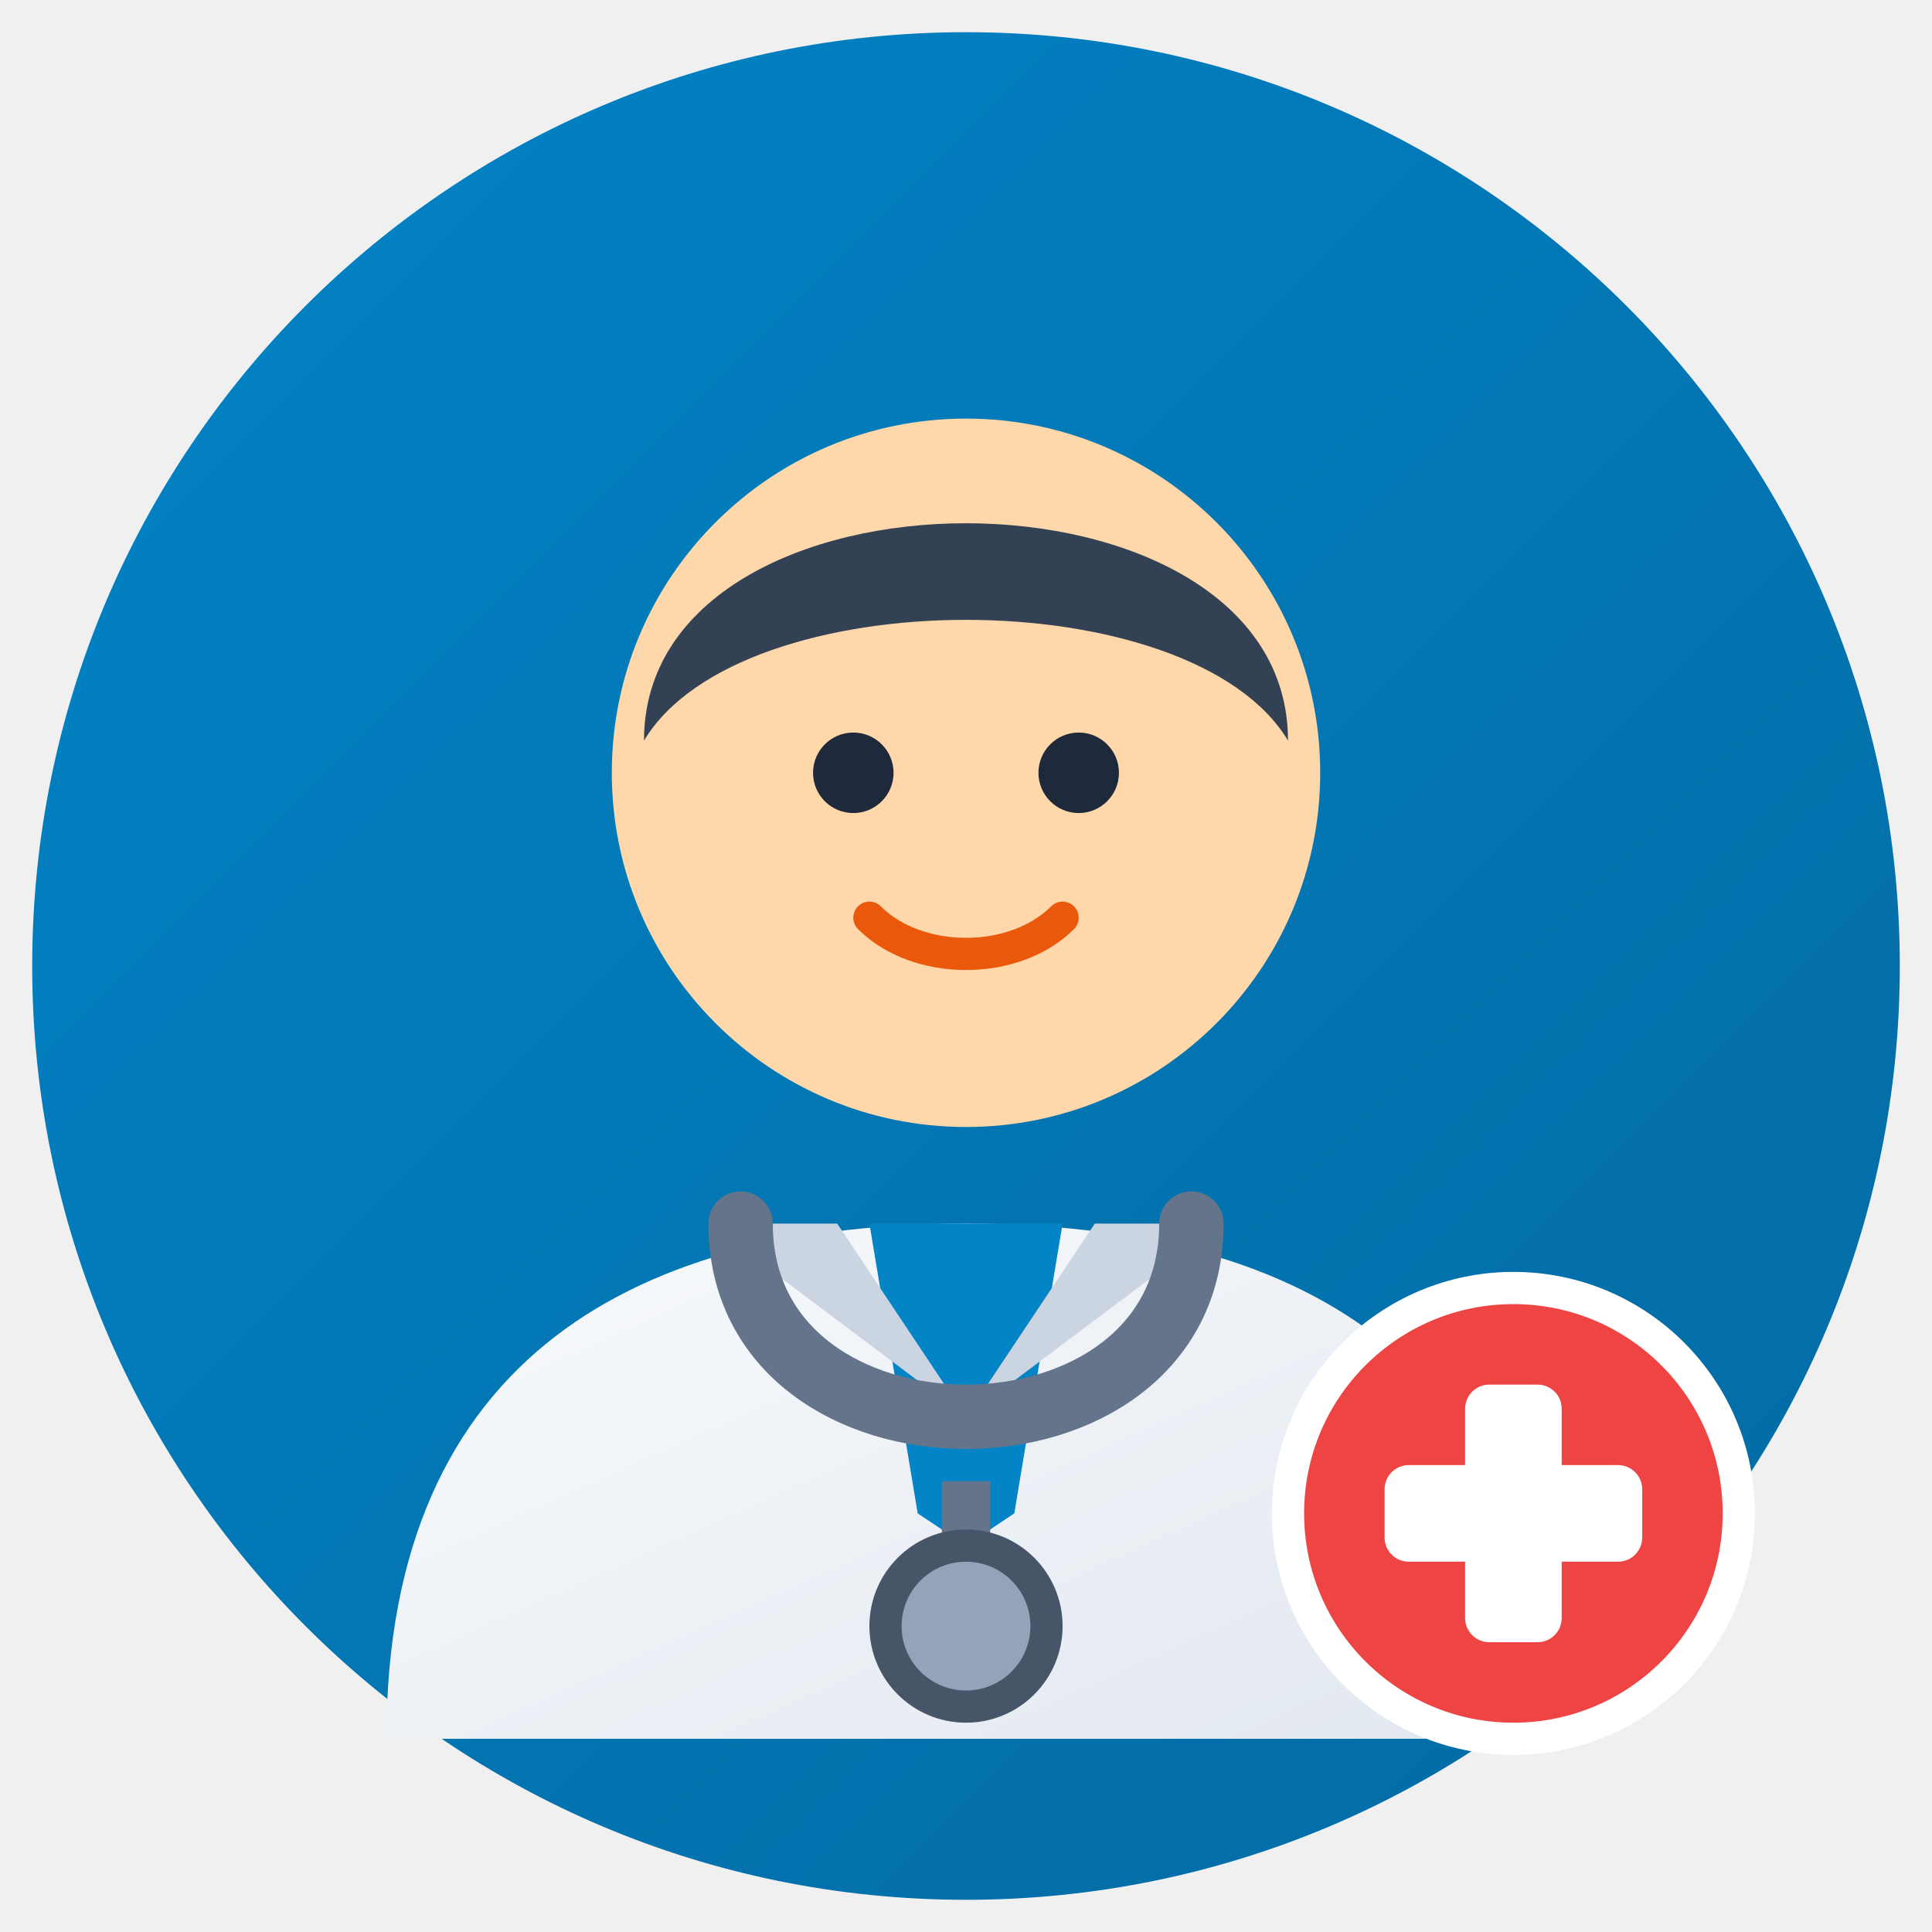
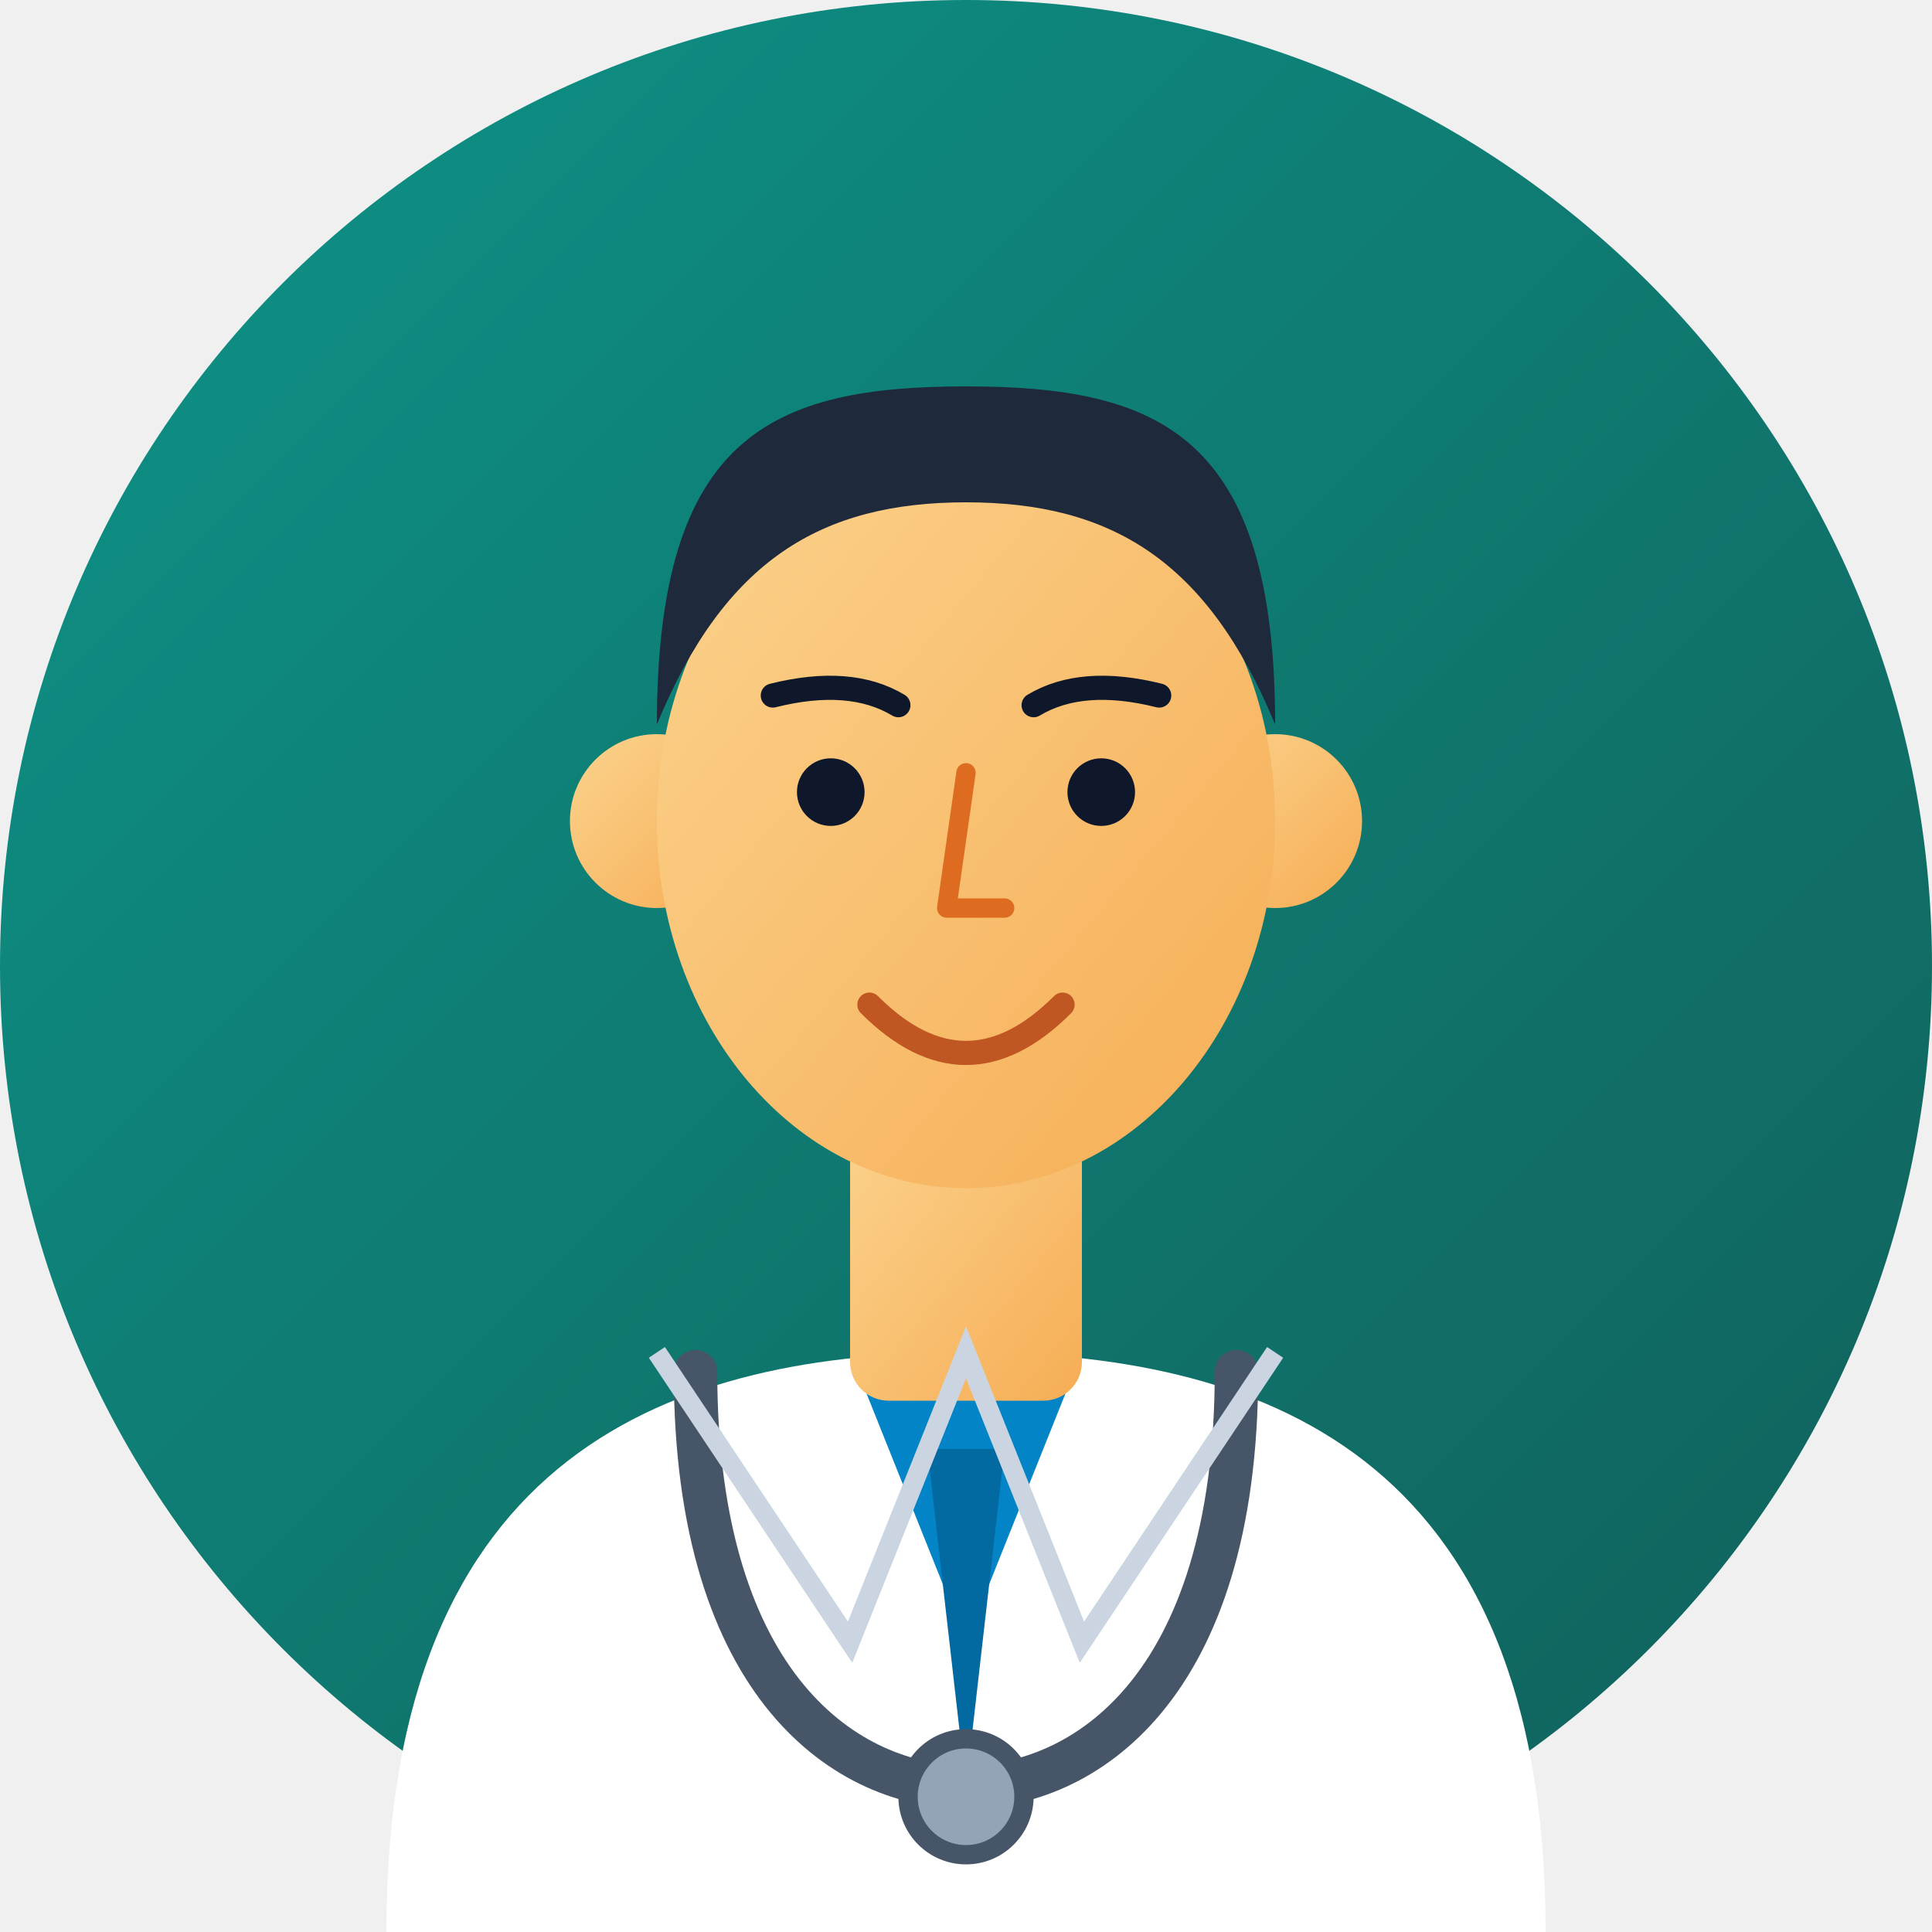
- <svg xmlns="http://www.w3.org/2000/svg" viewBox="0 0 120 120" width="120" height="120">
+ <svg xmlns="http://www.w3.org/2000/svg" viewBox="0 0 200 200" width="100%" height="100%">
  <defs>
-     <linearGradient id="bg" x1="0%" y1="0%" x2="100%" y2="100%">
-       <stop offset="0%" stop-color="#0284c7" />
-       <stop offset="100%" stop-color="#0369a1" />
+     <linearGradient id="bg-an" x1="0%" y1="0%" x2="100%" y2="100%">
+       <stop offset="0%" stop-color="#0d9488" />
+       <stop offset="100%" stop-color="#115e59" />
    </linearGradient>
-     <linearGradient id="coat" x1="0%" y1="0%" x2="100%" y2="100%">
-       <stop offset="0%" stop-color="#f8fafc" />
-       <stop offset="100%" stop-color="#e2e8f0" />
+     <linearGradient id="skin-an" x1="0%" y1="0%" x2="100%" y2="100%">
+       <stop offset="0%" stop-color="#fbd38d" />
+       <stop offset="100%" stop-color="#f6ad55" />
    </linearGradient>
  </defs>
-   <circle cx="60" cy="60" r="58" fill="url(#bg)" />
-   <path d="M 24 108 C 24 84, 40 76, 60 76 C 80 76, 96 84, 96 108 Z" fill="url(#coat)" />
-   <polygon points="54,76 66,76 63,94 60,96 57,94" fill="#0284c7" />
-   <polygon points="44,76 60,88 52,76" fill="#cbd5e1" />
-   <polygon points="76,76 60,88 68,76" fill="#cbd5e1" />
-   <circle cx="60" cy="48" r="22" fill="#fed7aa" />
-   <path d="M 40 46 C 40 28, 80 28, 80 46 C 74 36, 46 36, 40 46 Z" fill="#334155" />
-   <path d="M 46 76 C 46 92, 74 92, 74 76" fill="none" stroke="#64748b" stroke-width="4" stroke-linecap="round" />
-   <path d="M 60 92 L 60 98" fill="none" stroke="#64748b" stroke-width="3" />
-   <circle cx="60" cy="101" r="5" fill="#94a3b8" stroke="#475569" stroke-width="2" />
-   <circle cx="53" cy="48" r="2.5" fill="#1e293b" />
-   <circle cx="67" cy="48" r="2.5" fill="#1e293b" />
-   <path d="M 54 57 C 57 60, 63 60, 66 57" fill="none" stroke="#ea580c" stroke-width="2" stroke-linecap="round" />
-   <circle cx="94" cy="94" r="14" fill="#ef4444" stroke="#ffffff" stroke-width="2" />
-   <rect x="91" y="86" width="6" height="16" rx="1.5" fill="#ffffff" />
-   <rect x="86" y="91" width="16" height="6" rx="1.5" fill="#ffffff" />
+   <circle cx="100" cy="100" r="100" fill="url(#bg-an)" />
+   <path d="M40 200 C40 150 70 140 100 140 C130 140 160 150 160 200 Z" fill="#ffffff" />
+   <path d="M88 140 L100 170 L112 140 Z" fill="#0284c7" />
+   <path d="M96 150 L100 185 L104 150 Z" fill="#0369a1" />
+   <rect x="88" y="115" width="24" height="30" rx="4" fill="url(#skin-an)" />
+   <path d="M72 142 C72 175 88 185 100 185 C112 185 128 175 128 142" fill="none" stroke="#475569" stroke-width="4.5" stroke-linecap="round" />
+   <circle cx="100" cy="186" r="6" fill="#94a3b8" stroke="#475569" stroke-width="2" />
+   <circle cx="68" cy="85" r="9" fill="url(#skin-an)" />
+   <circle cx="132" cy="85" r="9" fill="url(#skin-an)" />
+   <ellipse cx="100" cy="85" rx="32" ry="38" fill="url(#skin-an)" />
+   <path d="M68 75 C68 45 80 40 100 40 C120 40 132 45 132 75 C125 58 115 52 100 52 C85 52 75 58 68 75 Z" fill="#1e293b" />
+   <path d="M80 72 Q88 70 93 73" fill="none" stroke="#0f172a" stroke-width="2.5" stroke-linecap="round" />
+   <path d="M107 73 Q112 70 120 72" fill="none" stroke="#0f172a" stroke-width="2.5" stroke-linecap="round" />
+   <circle cx="86" cy="82" r="3.5" fill="#0f172a" />
+   <circle cx="114" cy="82" r="3.5" fill="#0f172a" />
+   <path d="M100 80 L98 94 L104 94" fill="none" stroke="#dd6b20" stroke-width="2" stroke-linecap="round" stroke-linejoin="round" />
+   <path d="M90 104 Q100 114 110 104" fill="none" stroke="#c05621" stroke-width="2.5" stroke-linecap="round" />
+   <path d="M68 140 L88 170 L100 140 L112 170 L132 140" fill="none" stroke="#cbd5e1" stroke-width="2" />
</svg>
